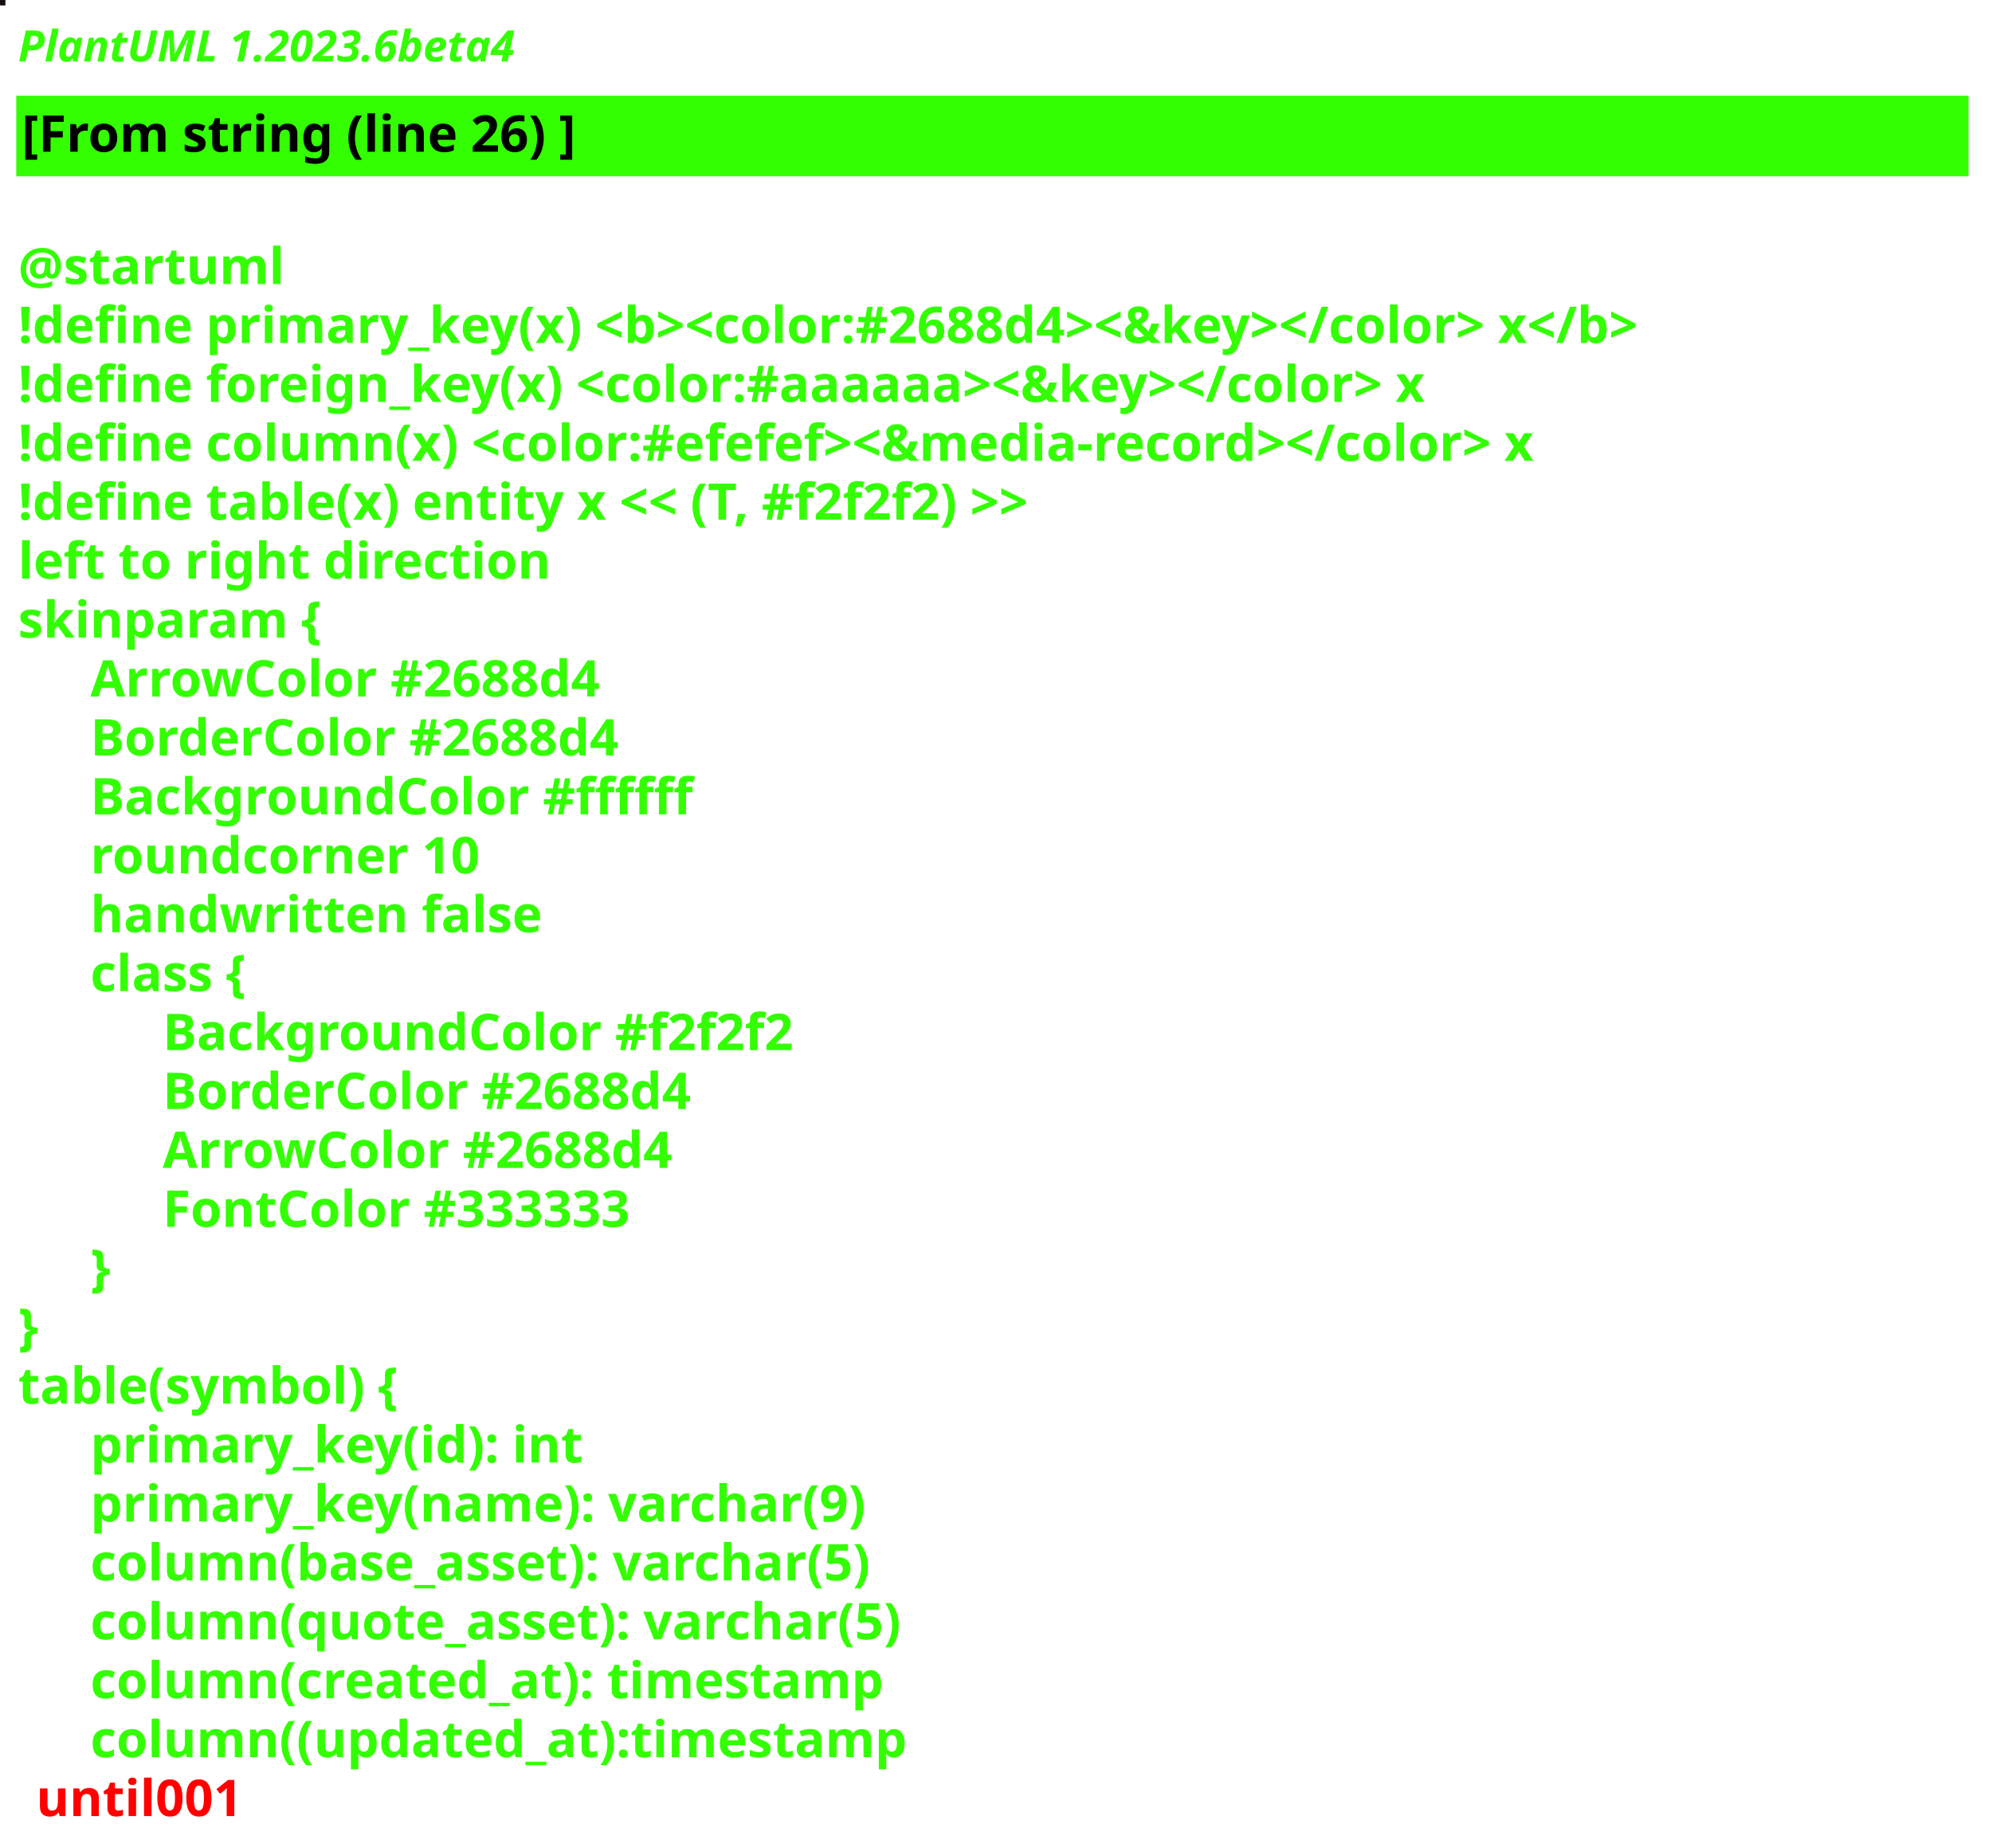
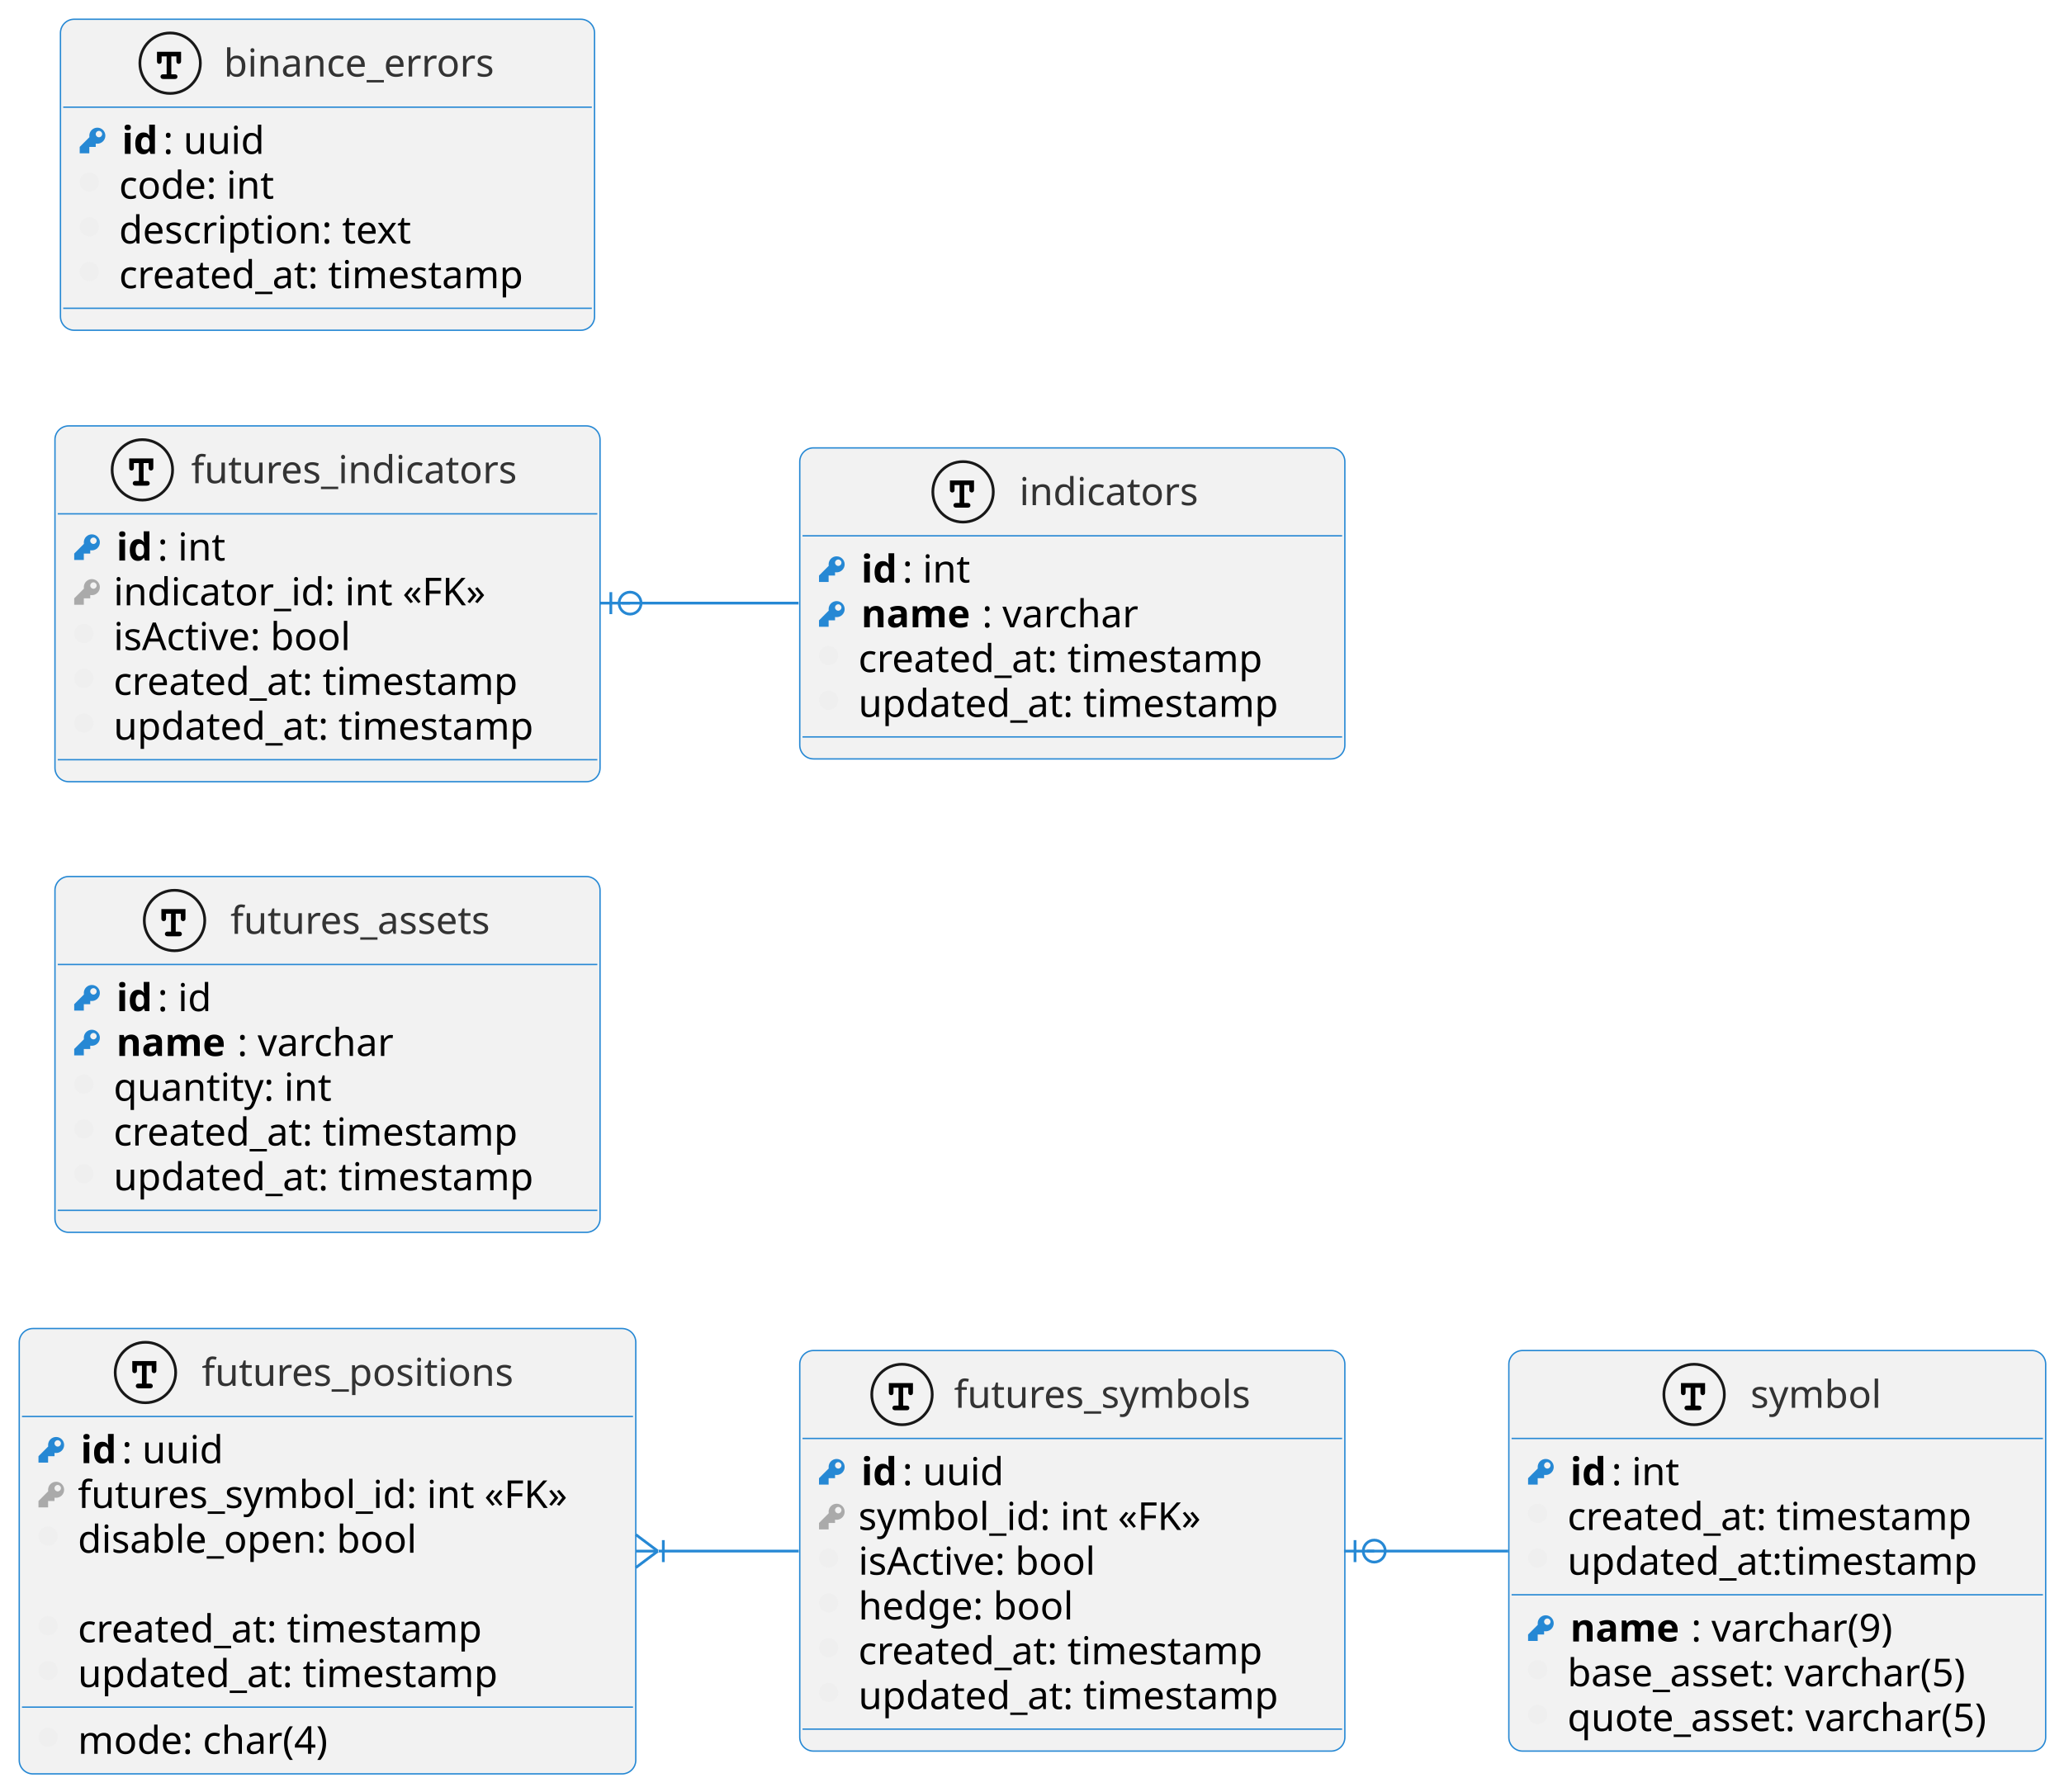
- <svg xmlns="http://www.w3.org/2000/svg" contentStyleType="text/css" height="511px" preserveAspectRatio="none" style="width:551px;height:511px;background:#000000;" version="1.1" viewBox="0 0 551 511" width="551px" zoomAndPan="magnify">
+ <svg xmlns="http://www.w3.org/2000/svg" contentStyleType="text/css" height="652px" preserveAspectRatio="none" style="width:751px;height:652px;background:#FFFFFF;" version="1.1" viewBox="0 0 751 652" width="751px" zoomAndPan="magnify">
  <defs />
  <g>
-     <rect fill="#150F10" height="1" style="stroke:#150F10;stroke-width:1.0;" width="1" x="0" y="0" />
-     <text fill="#33FF02" font-family="sans-serif" font-size="12" font-style="italic" font-weight="bold" lengthAdjust="spacing" textLength="167" x="5" y="17">PlantUML 1.2023.6beta4
-         </text>
-     <rect fill="#33FF02" height="21.297" style="stroke:#33FF02;stroke-width:1.0;" width="539" x="5" y="26.969" />
-     <text fill="#000000" font-family="sans-serif" font-size="14" font-weight="bold" lengthAdjust="spacing" textLength="185" x="6" y="41.969">[From string (line 26) ]
-         </text>
-     <text fill="#33FF02" font-family="sans-serif" font-size="14" font-weight="bold" lengthAdjust="spacing" textLength="5" x="5" y="62.266"> 
-         </text>
-     <text fill="#33FF02" font-family="sans-serif" font-size="14" font-weight="bold" lengthAdjust="spacing" textLength="86" x="5" y="78.562">@startuml
-         </text>
-     <text fill="#33FF02" font-family="sans-serif" font-size="14" font-weight="bold" lengthAdjust="spacing" textLength="539" x="5" y="94.859">!define primary_key(x) &lt;b&gt;&lt;color:#2688d4&gt;&lt;&amp;key&gt;&lt;/color&gt;
-             x&lt;/b&gt;
-         </text>
-     <text fill="#33FF02" font-family="sans-serif" font-size="14" font-weight="bold" lengthAdjust="spacing" textLength="465" x="5" y="111.156">!define foreign_key(x) &lt;color:#aaaaaa&gt;&lt;&amp;key&gt;&lt;/color&gt;
-             x
-         </text>
-     <text fill="#33FF02" font-family="sans-serif" font-size="14" font-weight="bold" lengthAdjust="spacing" textLength="500" x="5" y="127.453">!define column(x) &lt;color:#efefef&gt;&lt;&amp;media-record&gt;&lt;/color&gt;
-             x
-         </text>
-     <text fill="#33FF02" font-family="sans-serif" font-size="14" font-weight="bold" lengthAdjust="spacing" textLength="350" x="5" y="143.75">!define table(x) entity x &lt;&lt; (T, #f2f2f2) &gt;&gt;
-         </text>
-     <text fill="#33FF02" font-family="sans-serif" font-size="14" font-weight="bold" lengthAdjust="spacing" textLength="175" x="5" y="160.047">left to right direction
-         </text>
-     <text fill="#33FF02" font-family="sans-serif" font-size="14" font-weight="bold" lengthAdjust="spacing" textLength="100" x="5" y="176.344">skinparam {
-         </text>
-     <text fill="#33FF02" font-family="sans-serif" font-size="14" font-weight="bold" lengthAdjust="spacing" textLength="167" x="25" y="192.641">ArrowColor #2688d4
-         </text>
-     <text fill="#33FF02" font-family="sans-serif" font-size="14" font-weight="bold" lengthAdjust="spacing" textLength="173" x="25" y="208.938">BorderColor #2688d4
-         </text>
-     <text fill="#33FF02" font-family="sans-serif" font-size="14" font-weight="bold" lengthAdjust="spacing" textLength="197" x="25" y="225.234">BackgroundColor #ffffff
-         </text>
-     <text fill="#33FF02" font-family="sans-serif" font-size="14" font-weight="bold" lengthAdjust="spacing" textLength="124" x="25" y="241.531">roundcorner 10
-         </text>
-     <text fill="#33FF02" font-family="sans-serif" font-size="14" font-weight="bold" lengthAdjust="spacing" textLength="145" x="25" y="257.828">handwritten false
-         </text>
-     <text fill="#33FF02" font-family="sans-serif" font-size="14" font-weight="bold" lengthAdjust="spacing" textLength="57" x="25" y="274.125">class {
-         </text>
-     <text fill="#33FF02" font-family="sans-serif" font-size="14" font-weight="bold" lengthAdjust="spacing" textLength="206" x="45" y="290.422">BackgroundColor #f2f2f2
-         </text>
-     <text fill="#33FF02" font-family="sans-serif" font-size="14" font-weight="bold" lengthAdjust="spacing" textLength="173" x="45" y="306.719">BorderColor #2688d4
-         </text>
-     <text fill="#33FF02" font-family="sans-serif" font-size="14" font-weight="bold" lengthAdjust="spacing" textLength="167" x="45" y="323.016">ArrowColor #2688d4
-         </text>
-     <text fill="#33FF02" font-family="sans-serif" font-size="14" font-weight="bold" lengthAdjust="spacing" textLength="156" x="45" y="339.312">FontColor #333333
-         </text>
-     <text fill="#33FF02" font-family="sans-serif" font-size="14" font-weight="bold" lengthAdjust="spacing" textLength="10" x="25" y="355.609">}
-         </text>
-     <text fill="#33FF02" font-family="sans-serif" font-size="14" font-weight="bold" lengthAdjust="spacing" textLength="10" x="5" y="371.906">}
-         </text>
-     <text fill="#33FF02" font-family="sans-serif" font-size="14" font-weight="bold" lengthAdjust="spacing" textLength="128" x="5" y="388.203">table(symbol) {
-         </text>
-     <text fill="#33FF02" font-family="sans-serif" font-size="14" font-weight="bold" lengthAdjust="spacing" textLength="159" x="25" y="404.5">primary_key(id): int
-         </text>
-     <text fill="#33FF02" font-family="sans-serif" font-size="14" font-weight="bold" lengthAdjust="spacing" textLength="250" x="25" y="420.797">primary_key(name): varchar(9)
-         </text>
-     <text fill="#33FF02" font-family="sans-serif" font-size="14" font-weight="bold" lengthAdjust="spacing" textLength="258" x="25" y="437.094">column(base_asset): varchar(5)
-         </text>
-     <text fill="#33FF02" font-family="sans-serif" font-size="14" font-weight="bold" lengthAdjust="spacing" textLength="267" x="25" y="453.391">column(quote_asset): varchar(5)
-         </text>
-     <text fill="#33FF02" font-family="sans-serif" font-size="14" font-weight="bold" lengthAdjust="spacing" textLength="259" x="25" y="469.688">column(created_at): timestamp
-         </text>
-     <text fill="#33FF02" font-family="sans-serif" font-size="14" font-weight="bold" lengthAdjust="spacing" text-decoration="wavy underline" textLength="265" x="25" y="485.984">column((updated_at):timestamp
-         </text>
-     <text fill="#FF0000" font-family="sans-serif" font-size="14" font-weight="bold" lengthAdjust="spacing" textLength="68" x="10" y="502.281">until001
-         </text>
+     <g id="elem_symbol">
+       <rect codeLine="19" fill="#F2F2F2" height="145.781" id="symbol" rx="5" ry="5" style="stroke:#2688D4;stroke-width:0.5;" width="195.333" x="549" y="491.5" />
+       <ellipse cx="616.417" cy="507.5" fill="#F2F2F2" rx="11" ry="11" style="stroke:#181818;stroke-width:1.0;" />
+       <path d="M616.854,505.031 L618.698,505.031 L618.698,506.625 C618.698,507.016 618.729,507.188 618.823,507.328 C618.979,507.578 619.26,507.734 619.557,507.734 C619.823,507.734 620.073,507.609 620.245,507.391 C620.385,507.219 620.401,507.094 620.401,506.625 L620.401,503.344 L611.635,503.344 L611.635,506.625 C611.635,507.016 611.667,507.188 611.745,507.328 C611.901,507.594 612.198,507.734 612.479,507.734 C612.76,507.734 613.01,507.609 613.182,507.391 C613.292,507.219 613.323,507.078 613.323,506.625 L613.323,505.031 L615.151,505.031 L615.151,511.547 L614.042,511.547 C613.604,511.547 613.479,511.562 613.323,511.672 C613.073,511.828 612.917,512.109 612.917,512.406 C612.917,512.656 613.057,512.922 613.276,513.078 C613.432,513.203 613.651,513.25 614.042,513.25 L617.979,513.25 C618.307,513.25 618.573,513.203 618.682,513.125 C618.948,512.984 619.088,512.688 619.088,512.406 C619.088,512.125 618.963,511.875 618.729,511.703 C618.573,511.578 618.432,511.547 617.979,511.547 L616.854,511.547 L616.854,505.031 Z " fill="#000000" />
+       <text fill="#333333" font-family="sans-serif" font-size="14" lengthAdjust="spacing" textLength="52" x="636.917" y="512.347">symbol
+             </text>
+       <line style="stroke:#2688D4;stroke-width:0.5;" x1="550" x2="743.333" y1="523.5" y2="523.5" />
+       <path d="M562.417,530.963 C560.807,530.963 559.5,532.27 559.5,533.88 C559.5,534.067 559.5,534.254 559.535,534.428 L556,537.963 L556,540.297 L559.5,540.297 L559.5,537.963 L561.833,537.963 L561.833,536.797 L561.868,536.762 C562.043,536.797 562.23,536.797 562.417,536.797 C564.027,536.797 565.333,535.49 565.333,533.88 C565.333,532.27 564.027,530.963 562.417,530.963 M563,532.13 C563.642,532.13 564.167,532.655 564.167,533.297 C564.167,533.938 563.642,534.463 563,534.463 C562.358,534.463 561.833,533.938 561.833,533.297 C561.833,532.655 562.358,532.13 563,532.13 " fill="#2688D4" style="stroke:;stroke-width:0.0;stroke-dasharray:;" />
+       <text fill="#000000" font-family="sans-serif" font-size="14" font-weight="bold" lengthAdjust="spacing" textLength="15" x="571.333" y="540.495">id
+             </text>
+       <text fill="#000000" font-family="sans-serif" font-size="14" lengthAdjust="spacing" textLength="29" x="586.333" y="540.495">: int
+             </text>
+       <path d="M559.5,547.26 C557.563,547.26 556,548.824 556,550.76 C556,552.697 557.563,554.26 559.5,554.26 C561.437,554.26 563,552.697 563,550.76 C563,548.824 561.437,547.26 559.5,547.26 " fill="#EFEFEF" style="stroke:;stroke-width:0.0;stroke-dasharray:;" />
+       <text fill="#000000" font-family="sans-serif" font-size="14" lengthAdjust="spacing" textLength="167" x="570.333" y="556.792">created_at: timestamp
+             </text>
+       <path d="M559.5,563.557 C557.563,563.557 556,565.121 556,567.057 C556,568.994 557.563,570.557 559.5,570.557 C561.437,570.557 563,568.994 563,567.057 C563,565.121 561.437,563.557 559.5,563.557 " fill="#EFEFEF" style="stroke:;stroke-width:0.0;stroke-dasharray:;" />
+       <text fill="#000000" font-family="sans-serif" font-size="14" lengthAdjust="spacing" textLength="167" x="570.333" y="573.089">updated_at:timestamp
+             </text>
+       <line style="stroke:#2688D4;stroke-width:0.5;" x1="550" x2="743.333" y1="580.391" y2="580.391" />
+       <path d="M562.417,587.854 C560.807,587.854 559.5,589.161 559.5,590.771 C559.5,590.957 559.5,591.144 559.535,591.319 L556,594.854 L556,597.188 L559.5,597.188 L559.5,594.854 L561.833,594.854 L561.833,593.688 L561.868,593.653 C562.043,593.688 562.23,593.688 562.417,593.688 C564.027,593.688 565.333,592.381 565.333,590.771 C565.333,589.161 564.027,587.854 562.417,587.854 M563,589.021 C563.642,589.021 564.167,589.546 564.167,590.188 C564.167,590.829 563.642,591.354 563,591.354 C562.358,591.354 561.833,590.829 561.833,590.188 C561.833,589.546 562.358,589.021 563,589.021 " fill="#2688D4" style="stroke:;stroke-width:0.0;stroke-dasharray:;" />
+       <text fill="#000000" font-family="sans-serif" font-size="14" font-weight="bold" lengthAdjust="spacing" textLength="44" x="571.333" y="597.386">name
+             </text>
+       <text fill="#000000" font-family="sans-serif" font-size="14" lengthAdjust="spacing" textLength="81" x="615.333" y="597.386">: varchar(9)
+             </text>
+       <path d="M559.5,604.151 C557.563,604.151 556,605.714 556,607.651 C556,609.588 557.563,611.151 559.5,611.151 C561.437,611.151 563,609.588 563,607.651 C563,605.714 561.437,604.151 559.5,604.151 " fill="#EFEFEF" style="stroke:;stroke-width:0.0;stroke-dasharray:;" />
+       <text fill="#000000" font-family="sans-serif" font-size="14" lengthAdjust="spacing" textLength="160" x="570.333" y="613.683">base_asset: varchar(5)
+             </text>
+       <path d="M559.5,620.448 C557.563,620.448 556,622.011 556,623.948 C556,625.885 557.563,627.448 559.5,627.448 C561.437,627.448 563,625.885 563,623.948 C563,622.011 561.437,620.448 559.5,620.448 " fill="#EFEFEF" style="stroke:;stroke-width:0.0;stroke-dasharray:;" />
+       <text fill="#000000" font-family="sans-serif" font-size="14" lengthAdjust="spacing" textLength="168" x="570.333" y="629.98">quote_asset: varchar(5)
+             </text>
+     </g>
+     <g id="elem_futures_symbols">
+       <rect codeLine="28" fill="#F2F2F2" height="145.781" id="futures_symbols" rx="5" ry="5" style="stroke:#2688D4;stroke-width:0.5;" width="198.333" x="291" y="491.5" />
+       <ellipse cx="328.2" cy="507.5" fill="#F2F2F2" rx="11" ry="11" style="stroke:#181818;stroke-width:1.0;" />
+       <path d="M328.637,505.031 L330.481,505.031 L330.481,506.625 C330.481,507.016 330.512,507.188 330.606,507.328 C330.762,507.578 331.044,507.734 331.341,507.734 C331.606,507.734 331.856,507.609 332.028,507.391 C332.169,507.219 332.184,507.094 332.184,506.625 L332.184,503.344 L323.419,503.344 L323.419,506.625 C323.419,507.016 323.45,507.188 323.528,507.328 C323.684,507.594 323.981,507.734 324.262,507.734 C324.544,507.734 324.794,507.609 324.966,507.391 C325.075,507.219 325.106,507.078 325.106,506.625 L325.106,505.031 L326.934,505.031 L326.934,511.547 L325.825,511.547 C325.387,511.547 325.262,511.562 325.106,511.672 C324.856,511.828 324.7,512.109 324.7,512.406 C324.7,512.656 324.841,512.922 325.059,513.078 C325.216,513.203 325.434,513.25 325.825,513.25 L329.762,513.25 C330.091,513.25 330.356,513.203 330.466,513.125 C330.731,512.984 330.872,512.688 330.872,512.406 C330.872,512.125 330.747,511.875 330.512,511.703 C330.356,511.578 330.216,511.547 329.762,511.547 L328.637,511.547 L328.637,505.031 Z " fill="#000000" />
+       <text fill="#333333" font-family="sans-serif" font-size="14" lengthAdjust="spacing" textLength="117" x="347.133" y="512.347">futures_symbols
+             </text>
+       <line style="stroke:#2688D4;stroke-width:0.5;" x1="292" x2="488.333" y1="523.5" y2="523.5" />
+       <path d="M304.417,530.963 C302.807,530.963 301.5,532.27 301.5,533.88 C301.5,534.067 301.5,534.254 301.535,534.428 L298,537.963 L298,540.297 L301.5,540.297 L301.5,537.963 L303.833,537.963 L303.833,536.797 L303.868,536.762 C304.043,536.797 304.23,536.797 304.417,536.797 C306.027,536.797 307.333,535.49 307.333,533.88 C307.333,532.27 306.027,530.963 304.417,530.963 M305,532.13 C305.642,532.13 306.167,532.655 306.167,533.297 C306.167,533.938 305.642,534.463 305,534.463 C304.358,534.463 303.833,533.938 303.833,533.297 C303.833,532.655 304.358,532.13 305,532.13 " fill="#2688D4" style="stroke:;stroke-width:0.0;stroke-dasharray:;" />
+       <text fill="#000000" font-family="sans-serif" font-size="14" font-weight="bold" lengthAdjust="spacing" textLength="15" x="313.333" y="540.495">id
+             </text>
+       <text fill="#000000" font-family="sans-serif" font-size="14" lengthAdjust="spacing" textLength="38" x="328.333" y="540.495">: uuid
+             </text>
+       <path d="M304.417,547.26 C302.807,547.26 301.5,548.567 301.5,550.177 C301.5,550.364 301.5,550.55 301.535,550.725 L298,554.26 L298,556.594 L301.5,556.594 L301.5,554.26 L303.833,554.26 L303.833,553.094 L303.868,553.059 C304.043,553.094 304.23,553.094 304.417,553.094 C306.027,553.094 307.333,551.787 307.333,550.177 C307.333,548.567 306.027,547.26 304.417,547.26 M305,548.427 C305.642,548.427 306.167,548.952 306.167,549.594 C306.167,550.235 305.642,550.76 305,550.76 C304.358,550.76 303.833,550.235 303.833,549.594 C303.833,548.952 304.358,548.427 305,548.427 " fill="#AAAAAA" style="stroke:;stroke-width:0.0;stroke-dasharray:;" />
+       <text fill="#000000" font-family="sans-serif" font-size="14" lengthAdjust="spacing" textLength="139" x="312.333" y="556.792">symbol_id: int «FK»
+             </text>
+       <path d="M301.5,563.557 C299.563,563.557 298,565.121 298,567.057 C298,568.994 299.563,570.557 301.5,570.557 C303.437,570.557 305,568.994 305,567.057 C305,565.121 303.437,563.557 301.5,563.557 " fill="#EFEFEF" style="stroke:;stroke-width:0.0;stroke-dasharray:;" />
+       <text fill="#000000" font-family="sans-serif" font-size="14" lengthAdjust="spacing" textLength="98" x="312.333" y="573.089">isActive: bool
+             </text>
+       <path d="M301.5,579.854 C299.563,579.854 298,581.418 298,583.354 C298,585.291 299.563,586.854 301.5,586.854 C303.437,586.854 305,585.291 305,583.354 C305,581.418 303.437,579.854 301.5,579.854 " fill="#EFEFEF" style="stroke:;stroke-width:0.0;stroke-dasharray:;" />
+       <text fill="#000000" font-family="sans-serif" font-size="14" lengthAdjust="spacing" textLength="86" x="312.333" y="589.386">hedge: bool
+             </text>
+       <path d="M301.5,596.151 C299.563,596.151 298,597.714 298,599.651 C298,601.588 299.563,603.151 301.5,603.151 C303.437,603.151 305,601.588 305,599.651 C305,597.714 303.437,596.151 301.5,596.151 " fill="#EFEFEF" style="stroke:;stroke-width:0.0;stroke-dasharray:;" />
+       <text fill="#000000" font-family="sans-serif" font-size="14" lengthAdjust="spacing" textLength="167" x="312.333" y="605.683">created_at: timestamp
+             </text>
+       <path d="M301.5,612.448 C299.563,612.448 298,614.011 298,615.948 C298,617.885 299.563,619.448 301.5,619.448 C303.437,619.448 305,617.885 305,615.948 C305,614.011 303.437,612.448 301.5,612.448 " fill="#EFEFEF" style="stroke:;stroke-width:0.0;stroke-dasharray:;" />
+       <text fill="#000000" font-family="sans-serif" font-size="14" lengthAdjust="spacing" textLength="171" x="312.333" y="621.98">updated_at: timestamp
+             </text>
+       <line style="stroke:#2688D4;stroke-width:0.5;" x1="292" x2="488.333" y1="629.281" y2="629.281" />
+     </g>
+     <g id="elem_futures_positions">
+       <rect codeLine="38" fill="#F2F2F2" height="162.078" id="futures_positions" rx="5" ry="5" style="stroke:#2688D4;stroke-width:0.5;" width="224.333" x="7" y="483.5" />
+       <ellipse cx="52.917" cy="499.5" fill="#F2F2F2" rx="11" ry="11" style="stroke:#181818;stroke-width:1.0;" />
+       <path d="M53.354,497.031 L55.198,497.031 L55.198,498.625 C55.198,499.016 55.229,499.188 55.323,499.328 C55.479,499.578 55.76,499.734 56.057,499.734 C56.323,499.734 56.573,499.609 56.745,499.391 C56.885,499.219 56.901,499.094 56.901,498.625 L56.901,495.344 L48.135,495.344 L48.135,498.625 C48.135,499.016 48.167,499.188 48.245,499.328 C48.401,499.594 48.698,499.734 48.979,499.734 C49.26,499.734 49.51,499.609 49.682,499.391 C49.792,499.219 49.823,499.078 49.823,498.625 L49.823,497.031 L51.651,497.031 L51.651,503.547 L50.542,503.547 C50.104,503.547 49.979,503.562 49.823,503.672 C49.573,503.828 49.417,504.109 49.417,504.406 C49.417,504.656 49.557,504.922 49.776,505.078 C49.932,505.203 50.151,505.25 50.542,505.25 L54.479,505.25 C54.807,505.25 55.073,505.203 55.182,505.125 C55.448,504.984 55.589,504.688 55.589,504.406 C55.589,504.125 55.464,503.875 55.229,503.703 C55.073,503.578 54.932,503.547 54.479,503.547 L53.354,503.547 L53.354,497.031 Z " fill="#000000" />
+       <text fill="#333333" font-family="sans-serif" font-size="14" lengthAdjust="spacing" textLength="124" x="73.417" y="504.347">futures_positions
+             </text>
+       <line style="stroke:#2688D4;stroke-width:0.5;" x1="8" x2="230.333" y1="515.5" y2="515.5" />
+       <path d="M20.417,522.963 C18.807,522.963 17.5,524.27 17.5,525.88 C17.5,526.067 17.5,526.254 17.535,526.428 L14,529.963 L14,532.297 L17.5,532.297 L17.5,529.963 L19.833,529.963 L19.833,528.797 L19.868,528.762 C20.043,528.797 20.23,528.797 20.417,528.797 C22.027,528.797 23.333,527.49 23.333,525.88 C23.333,524.27 22.027,522.963 20.417,522.963 M21,524.13 C21.642,524.13 22.167,524.655 22.167,525.297 C22.167,525.938 21.642,526.463 21,526.463 C20.358,526.463 19.833,525.938 19.833,525.297 C19.833,524.655 20.358,524.13 21,524.13 " fill="#2688D4" style="stroke:;stroke-width:0.0;stroke-dasharray:;" />
+       <text fill="#000000" font-family="sans-serif" font-size="14" font-weight="bold" lengthAdjust="spacing" textLength="15" x="29.333" y="532.495">id
+             </text>
+       <text fill="#000000" font-family="sans-serif" font-size="14" lengthAdjust="spacing" textLength="38" x="44.333" y="532.495">: uuid
+             </text>
+       <path d="M20.417,539.26 C18.807,539.26 17.5,540.567 17.5,542.177 C17.5,542.364 17.5,542.55 17.535,542.725 L14,546.26 L14,548.594 L17.5,548.594 L17.5,546.26 L19.833,546.26 L19.833,545.094 L19.868,545.059 C20.043,545.094 20.23,545.094 20.417,545.094 C22.027,545.094 23.333,543.787 23.333,542.177 C23.333,540.567 22.027,539.26 20.417,539.26 M21,540.427 C21.642,540.427 22.167,540.952 22.167,541.594 C22.167,542.235 21.642,542.76 21,542.76 C20.358,542.76 19.833,542.235 19.833,541.594 C19.833,540.952 20.358,540.427 21,540.427 " fill="#AAAAAA" style="stroke:;stroke-width:0.0;stroke-dasharray:;" />
+       <text fill="#000000" font-family="sans-serif" font-size="14" lengthAdjust="spacing" textLength="197" x="28.333" y="548.792">futures_symbol_id: int «FK»
+             </text>
+       <path d="M17.5,555.557 C15.563,555.557 14,557.121 14,559.057 C14,560.994 15.563,562.557 17.5,562.557 C19.437,562.557 21,560.994 21,559.057 C21,557.121 19.437,555.557 17.5,555.557 " fill="#EFEFEF" style="stroke:;stroke-width:0.0;stroke-dasharray:;" />
+       <text fill="#000000" font-family="sans-serif" font-size="14" lengthAdjust="spacing" textLength="136" x="28.333" y="565.089">disable_open: bool
+             </text>
+       <text fill="#000000" font-family="sans-serif" font-size="14" lengthAdjust="spacing" textLength="4" x="13" y="581.386"> 
+             </text>
+       <path d="M17.5,588.151 C15.563,588.151 14,589.714 14,591.651 C14,593.588 15.563,595.151 17.5,595.151 C19.437,595.151 21,593.588 21,591.651 C21,589.714 19.437,588.151 17.5,588.151 " fill="#EFEFEF" style="stroke:;stroke-width:0.0;stroke-dasharray:;" />
+       <text fill="#000000" font-family="sans-serif" font-size="14" lengthAdjust="spacing" textLength="167" x="28.333" y="597.683">created_at: timestamp
+             </text>
+       <path d="M17.5,604.448 C15.563,604.448 14,606.011 14,607.948 C14,609.885 15.563,611.448 17.5,611.448 C19.437,611.448 21,609.885 21,607.948 C21,606.011 19.437,604.448 17.5,604.448 " fill="#EFEFEF" style="stroke:;stroke-width:0.0;stroke-dasharray:;" />
+       <text fill="#000000" font-family="sans-serif" font-size="14" lengthAdjust="spacing" textLength="171" x="28.333" y="613.98">updated_at: timestamp
+             </text>
+       <line style="stroke:#2688D4;stroke-width:0.5;" x1="8" x2="230.333" y1="621.281" y2="621.281" />
+       <path d="M17.5,628.745 C15.563,628.745 14,630.308 14,632.245 C14,634.182 15.563,635.745 17.5,635.745 C19.437,635.745 21,634.182 21,632.245 C21,630.308 19.437,628.745 17.5,628.745 " fill="#EFEFEF" style="stroke:;stroke-width:0.0;stroke-dasharray:;" />
+       <text fill="#000000" font-family="sans-serif" font-size="14" lengthAdjust="spacing" textLength="99" x="28.333" y="638.276">mode: char(4)
+             </text>
+     </g>
+     <g id="elem_futures_assets">
+       <rect codeLine="48" fill="#F2F2F2" height="129.484" id="futures_assets" rx="5" ry="5" style="stroke:#2688D4;stroke-width:0.5;" width="198.333" x="20" y="319" />
+       <ellipse cx="63.5" cy="335" fill="#F2F2F2" rx="11" ry="11" style="stroke:#181818;stroke-width:1.0;" />
+       <path d="M63.938,332.531 L65.781,332.531 L65.781,334.125 C65.781,334.516 65.812,334.688 65.906,334.828 C66.062,335.078 66.344,335.234 66.641,335.234 C66.906,335.234 67.156,335.109 67.328,334.891 C67.469,334.719 67.484,334.594 67.484,334.125 L67.484,330.844 L58.719,330.844 L58.719,334.125 C58.719,334.516 58.75,334.688 58.828,334.828 C58.984,335.094 59.281,335.234 59.562,335.234 C59.844,335.234 60.094,335.109 60.266,334.891 C60.375,334.719 60.406,334.578 60.406,334.125 L60.406,332.531 L62.234,332.531 L62.234,339.047 L61.125,339.047 C60.688,339.047 60.562,339.062 60.406,339.172 C60.156,339.328 60,339.609 60,339.906 C60,340.156 60.141,340.422 60.359,340.578 C60.516,340.703 60.734,340.75 61.125,340.75 L65.062,340.75 C65.391,340.75 65.656,340.703 65.766,340.625 C66.031,340.484 66.172,340.188 66.172,339.906 C66.172,339.625 66.047,339.375 65.812,339.203 C65.656,339.078 65.516,339.047 65.062,339.047 L63.938,339.047 L63.938,332.531 Z " fill="#000000" />
+       <text fill="#333333" font-family="sans-serif" font-size="14" lengthAdjust="spacing" textLength="103" x="83.833" y="339.847">futures_assets
+             </text>
+       <line style="stroke:#2688D4;stroke-width:0.5;" x1="21" x2="217.333" y1="351" y2="351" />
+       <path d="M33.417,358.464 C31.807,358.464 30.5,359.77 30.5,361.38 C30.5,361.567 30.5,361.753 30.535,361.928 L27,365.464 L27,367.797 L30.5,367.797 L30.5,365.464 L32.833,365.464 L32.833,364.297 L32.868,364.262 C33.043,364.297 33.23,364.297 33.417,364.297 C35.027,364.297 36.333,362.99 36.333,361.38 C36.333,359.77 35.027,358.464 33.417,358.464 M34,359.63 C34.642,359.63 35.167,360.155 35.167,360.797 C35.167,361.438 34.642,361.964 34,361.964 C33.358,361.964 32.833,361.438 32.833,360.797 C32.833,360.155 33.358,359.63 34,359.63 " fill="#2688D4" style="stroke:;stroke-width:0.0;stroke-dasharray:;" />
+       <text fill="#000000" font-family="sans-serif" font-size="14" font-weight="bold" lengthAdjust="spacing" textLength="15" x="42.333" y="367.995">id
+             </text>
+       <text fill="#000000" font-family="sans-serif" font-size="14" lengthAdjust="spacing" textLength="22" x="57.333" y="367.995">: id
+             </text>
+       <path d="M33.417,374.76 C31.807,374.76 30.5,376.067 30.5,377.677 C30.5,377.864 30.5,378.05 30.535,378.225 L27,381.76 L27,384.094 L30.5,384.094 L30.5,381.76 L32.833,381.76 L32.833,380.594 L32.868,380.559 C33.043,380.594 33.23,380.594 33.417,380.594 C35.027,380.594 36.333,379.287 36.333,377.677 C36.333,376.067 35.027,374.76 33.417,374.76 M34,375.927 C34.642,375.927 35.167,376.452 35.167,377.094 C35.167,377.735 34.642,378.26 34,378.26 C33.358,378.26 32.833,377.735 32.833,377.094 C32.833,376.452 33.358,375.927 34,375.927 " fill="#2688D4" style="stroke:;stroke-width:0.0;stroke-dasharray:;" />
+       <text fill="#000000" font-family="sans-serif" font-size="14" font-weight="bold" lengthAdjust="spacing" textLength="44" x="42.333" y="384.292">name
+             </text>
+       <text fill="#000000" font-family="sans-serif" font-size="14" lengthAdjust="spacing" textLength="62" x="86.333" y="384.292">: varchar
+             </text>
+       <path d="M30.5,391.057 C28.563,391.057 27,392.621 27,394.557 C27,396.494 28.563,398.057 30.5,398.057 C32.437,398.057 34,396.494 34,394.557 C34,392.621 32.437,391.057 30.5,391.057 " fill="#EFEFEF" style="stroke:;stroke-width:0.0;stroke-dasharray:;" />
+       <text fill="#000000" font-family="sans-serif" font-size="14" lengthAdjust="spacing" textLength="89" x="41.333" y="400.589">quantity: int
+             </text>
+       <path d="M30.5,407.354 C28.563,407.354 27,408.918 27,410.854 C27,412.791 28.563,414.354 30.5,414.354 C32.437,414.354 34,412.791 34,410.854 C34,408.918 32.437,407.354 30.5,407.354 " fill="#EFEFEF" style="stroke:;stroke-width:0.0;stroke-dasharray:;" />
+       <text fill="#000000" font-family="sans-serif" font-size="14" lengthAdjust="spacing" textLength="167" x="41.333" y="416.886">created_at: timestamp
+             </text>
+       <path d="M30.5,423.651 C28.563,423.651 27,425.214 27,427.151 C27,429.088 28.563,430.651 30.5,430.651 C32.437,430.651 34,429.088 34,427.151 C34,425.214 32.437,423.651 30.5,423.651 " fill="#EFEFEF" style="stroke:;stroke-width:0.0;stroke-dasharray:;" />
+       <text fill="#000000" font-family="sans-serif" font-size="14" lengthAdjust="spacing" textLength="171" x="41.333" y="433.183">updated_at: timestamp
+             </text>
+       <line style="stroke:#2688D4;stroke-width:0.5;" x1="21" x2="217.333" y1="440.484" y2="440.484" />
+     </g>
+     <g id="elem_indicators">
+       <rect codeLine="56" fill="#F2F2F2" height="113.188" id="indicators" rx="5" ry="5" style="stroke:#2688D4;stroke-width:0.5;" width="198.333" x="291" y="163" />
+       <ellipse cx="350.417" cy="179" fill="#F2F2F2" rx="11" ry="11" style="stroke:#181818;stroke-width:1.0;" />
+       <path d="M350.854,176.531 L352.698,176.531 L352.698,178.125 C352.698,178.516 352.729,178.688 352.823,178.828 C352.979,179.078 353.26,179.234 353.557,179.234 C353.823,179.234 354.073,179.109 354.245,178.891 C354.385,178.719 354.401,178.594 354.401,178.125 L354.401,174.844 L345.635,174.844 L345.635,178.125 C345.635,178.516 345.667,178.688 345.745,178.828 C345.901,179.094 346.198,179.234 346.479,179.234 C346.76,179.234 347.01,179.109 347.182,178.891 C347.292,178.719 347.323,178.578 347.323,178.125 L347.323,176.531 L349.151,176.531 L349.151,183.047 L348.042,183.047 C347.604,183.047 347.479,183.062 347.323,183.172 C347.073,183.328 346.917,183.609 346.917,183.906 C346.917,184.156 347.057,184.422 347.276,184.578 C347.432,184.703 347.651,184.75 348.042,184.75 L351.979,184.75 C352.307,184.75 352.573,184.703 352.682,184.625 C352.948,184.484 353.089,184.188 353.089,183.906 C353.089,183.625 352.964,183.375 352.729,183.203 C352.573,183.078 352.432,183.047 351.979,183.047 L350.854,183.047 L350.854,176.531 Z " fill="#000000" />
+       <text fill="#333333" font-family="sans-serif" font-size="14" lengthAdjust="spacing" textLength="71" x="370.917" y="183.847">indicators
+             </text>
+       <line style="stroke:#2688D4;stroke-width:0.5;" x1="292" x2="488.333" y1="195" y2="195" />
+       <path d="M304.417,202.464 C302.807,202.464 301.5,203.77 301.5,205.38 C301.5,205.567 301.5,205.754 301.535,205.929 L298,209.464 L298,211.797 L301.5,211.797 L301.5,209.464 L303.833,209.464 L303.833,208.297 L303.868,208.262 C304.043,208.297 304.23,208.297 304.417,208.297 C306.027,208.297 307.333,206.99 307.333,205.38 C307.333,203.77 306.027,202.464 304.417,202.464 M305,203.63 C305.642,203.63 306.167,204.155 306.167,204.797 C306.167,205.439 305.642,205.964 305,205.964 C304.358,205.964 303.833,205.439 303.833,204.797 C303.833,204.155 304.358,203.63 305,203.63 " fill="#2688D4" style="stroke:;stroke-width:0.0;stroke-dasharray:;" />
+       <text fill="#000000" font-family="sans-serif" font-size="14" font-weight="bold" lengthAdjust="spacing" textLength="15" x="313.333" y="211.995">id
+             </text>
+       <text fill="#000000" font-family="sans-serif" font-size="14" lengthAdjust="spacing" textLength="29" x="328.333" y="211.995">: int
+             </text>
+       <path d="M304.417,218.76 C302.807,218.76 301.5,220.067 301.5,221.677 C301.5,221.864 301.5,222.05 301.535,222.225 L298,225.76 L298,228.094 L301.5,228.094 L301.5,225.76 L303.833,225.76 L303.833,224.594 L303.868,224.559 C304.043,224.594 304.23,224.594 304.417,224.594 C306.027,224.594 307.333,223.287 307.333,221.677 C307.333,220.067 306.027,218.76 304.417,218.76 M305,219.927 C305.642,219.927 306.167,220.452 306.167,221.094 C306.167,221.735 305.642,222.26 305,222.26 C304.358,222.26 303.833,221.735 303.833,221.094 C303.833,220.452 304.358,219.927 305,219.927 " fill="#2688D4" style="stroke:;stroke-width:0.0;stroke-dasharray:;" />
+       <text fill="#000000" font-family="sans-serif" font-size="14" font-weight="bold" lengthAdjust="spacing" textLength="44" x="313.333" y="228.292">name
+             </text>
+       <text fill="#000000" font-family="sans-serif" font-size="14" lengthAdjust="spacing" textLength="62" x="357.333" y="228.292">: varchar
+             </text>
+       <path d="M301.5,235.057 C299.563,235.057 298,236.621 298,238.557 C298,240.494 299.563,242.057 301.5,242.057 C303.437,242.057 305,240.494 305,238.557 C305,236.621 303.437,235.057 301.5,235.057 " fill="#EFEFEF" style="stroke:;stroke-width:0.0;stroke-dasharray:;" />
+       <text fill="#000000" font-family="sans-serif" font-size="14" lengthAdjust="spacing" textLength="167" x="312.333" y="244.589">created_at: timestamp
+             </text>
+       <path d="M301.5,251.354 C299.563,251.354 298,252.917 298,254.854 C298,256.791 299.563,258.354 301.5,258.354 C303.437,258.354 305,256.791 305,254.854 C305,252.917 303.437,251.354 301.5,251.354 " fill="#EFEFEF" style="stroke:;stroke-width:0.0;stroke-dasharray:;" />
+       <text fill="#000000" font-family="sans-serif" font-size="14" lengthAdjust="spacing" textLength="171" x="312.333" y="260.886">updated_at: timestamp
+             </text>
+       <line style="stroke:#2688D4;stroke-width:0.5;" x1="292" x2="488.333" y1="268.188" y2="268.188" />
+     </g>
+     <g id="elem_futures_indicators">
+       <rect codeLine="63" fill="#F2F2F2" height="129.484" id="futures_indicators" rx="5" ry="5" style="stroke:#2688D4;stroke-width:0.5;" width="198.333" x="20" y="155" />
+       <ellipse cx="51.8" cy="171" fill="#F2F2F2" rx="11" ry="11" style="stroke:#181818;stroke-width:1.0;" />
+       <path d="M52.237,168.531 L54.081,168.531 L54.081,170.125 C54.081,170.516 54.112,170.688 54.206,170.828 C54.362,171.078 54.644,171.234 54.941,171.234 C55.206,171.234 55.456,171.109 55.628,170.891 C55.769,170.719 55.784,170.594 55.784,170.125 L55.784,166.844 L47.019,166.844 L47.019,170.125 C47.019,170.516 47.05,170.688 47.128,170.828 C47.284,171.094 47.581,171.234 47.862,171.234 C48.144,171.234 48.394,171.109 48.566,170.891 C48.675,170.719 48.706,170.578 48.706,170.125 L48.706,168.531 L50.534,168.531 L50.534,175.047 L49.425,175.047 C48.987,175.047 48.862,175.062 48.706,175.172 C48.456,175.328 48.3,175.609 48.3,175.906 C48.3,176.156 48.441,176.422 48.659,176.578 C48.816,176.703 49.034,176.75 49.425,176.75 L53.362,176.75 C53.691,176.75 53.956,176.703 54.066,176.625 C54.331,176.484 54.472,176.188 54.472,175.906 C54.472,175.625 54.347,175.375 54.112,175.203 C53.956,175.078 53.816,175.047 53.362,175.047 L52.237,175.047 L52.237,168.531 Z " fill="#000000" />
+       <text fill="#333333" font-family="sans-serif" font-size="14" lengthAdjust="spacing" textLength="129" x="69.533" y="175.847">futures_indicators
+             </text>
+       <line style="stroke:#2688D4;stroke-width:0.5;" x1="21" x2="217.333" y1="187" y2="187" />
+       <path d="M33.417,194.464 C31.807,194.464 30.5,195.77 30.5,197.38 C30.5,197.567 30.5,197.754 30.535,197.929 L27,201.464 L27,203.797 L30.5,203.797 L30.5,201.464 L32.833,201.464 L32.833,200.297 L32.868,200.262 C33.043,200.297 33.23,200.297 33.417,200.297 C35.027,200.297 36.333,198.99 36.333,197.38 C36.333,195.77 35.027,194.464 33.417,194.464 M34,195.63 C34.642,195.63 35.167,196.155 35.167,196.797 C35.167,197.439 34.642,197.964 34,197.964 C33.358,197.964 32.833,197.439 32.833,196.797 C32.833,196.155 33.358,195.63 34,195.63 " fill="#2688D4" style="stroke:;stroke-width:0.0;stroke-dasharray:;" />
+       <text fill="#000000" font-family="sans-serif" font-size="14" font-weight="bold" lengthAdjust="spacing" textLength="15" x="42.333" y="203.995">id
+             </text>
+       <text fill="#000000" font-family="sans-serif" font-size="14" lengthAdjust="spacing" textLength="29" x="57.333" y="203.995">: int
+             </text>
+       <path d="M33.417,210.76 C31.807,210.76 30.5,212.067 30.5,213.677 C30.5,213.864 30.5,214.05 30.535,214.225 L27,217.76 L27,220.094 L30.5,220.094 L30.5,217.76 L32.833,217.76 L32.833,216.594 L32.868,216.559 C33.043,216.594 33.23,216.594 33.417,216.594 C35.027,216.594 36.333,215.287 36.333,213.677 C36.333,212.067 35.027,210.76 33.417,210.76 M34,211.927 C34.642,211.927 35.167,212.452 35.167,213.094 C35.167,213.735 34.642,214.26 34,214.26 C33.358,214.26 32.833,213.735 32.833,213.094 C32.833,212.452 33.358,211.927 34,211.927 " fill="#AAAAAA" style="stroke:;stroke-width:0.0;stroke-dasharray:;" />
+       <text fill="#000000" font-family="sans-serif" font-size="14" lengthAdjust="spacing" textLength="151" x="41.333" y="220.292">indicator_id: int «FK»
+             </text>
+       <path d="M30.5,227.057 C28.563,227.057 27,228.621 27,230.557 C27,232.494 28.563,234.057 30.5,234.057 C32.437,234.057 34,232.494 34,230.557 C34,228.621 32.437,227.057 30.5,227.057 " fill="#EFEFEF" style="stroke:;stroke-width:0.0;stroke-dasharray:;" />
+       <text fill="#000000" font-family="sans-serif" font-size="14" lengthAdjust="spacing" textLength="98" x="41.333" y="236.589">isActive: bool
+             </text>
+       <path d="M30.5,243.354 C28.563,243.354 27,244.917 27,246.854 C27,248.791 28.563,250.354 30.5,250.354 C32.437,250.354 34,248.791 34,246.854 C34,244.917 32.437,243.354 30.5,243.354 " fill="#EFEFEF" style="stroke:;stroke-width:0.0;stroke-dasharray:;" />
+       <text fill="#000000" font-family="sans-serif" font-size="14" lengthAdjust="spacing" textLength="167" x="41.333" y="252.886">created_at: timestamp
+             </text>
+       <path d="M30.5,259.651 C28.563,259.651 27,261.214 27,263.151 C27,265.088 28.563,266.651 30.5,266.651 C32.437,266.651 34,265.088 34,263.151 C34,261.214 32.437,259.651 30.5,259.651 " fill="#EFEFEF" style="stroke:;stroke-width:0.0;stroke-dasharray:;" />
+       <text fill="#000000" font-family="sans-serif" font-size="14" lengthAdjust="spacing" textLength="171" x="41.333" y="269.183">updated_at: timestamp
+             </text>
+       <line style="stroke:#2688D4;stroke-width:0.5;" x1="21" x2="217.333" y1="276.484" y2="276.484" />
+     </g>
+     <g id="elem_binance_errors">
+       <rect codeLine="71" fill="#F2F2F2" height="113.188" id="binance_errors" rx="5" ry="5" style="stroke:#2688D4;stroke-width:0.5;" width="194.333" x="22" y="7" />
+       <ellipse cx="61.9" cy="23" fill="#F2F2F2" rx="11" ry="11" style="stroke:#181818;stroke-width:1.0;" />
+       <path d="M62.337,20.531 L64.181,20.531 L64.181,22.125 C64.181,22.516 64.213,22.688 64.306,22.828 C64.463,23.078 64.744,23.234 65.041,23.234 C65.306,23.234 65.556,23.109 65.728,22.891 C65.869,22.719 65.884,22.594 65.884,22.125 L65.884,18.844 L57.119,18.844 L57.119,22.125 C57.119,22.516 57.15,22.688 57.228,22.828 C57.384,23.094 57.681,23.234 57.962,23.234 C58.244,23.234 58.494,23.109 58.666,22.891 C58.775,22.719 58.806,22.578 58.806,22.125 L58.806,20.531 L60.634,20.531 L60.634,27.047 L59.525,27.047 C59.087,27.047 58.962,27.062 58.806,27.172 C58.556,27.328 58.4,27.609 58.4,27.906 C58.4,28.156 58.541,28.422 58.759,28.578 C58.916,28.703 59.134,28.75 59.525,28.75 L63.462,28.75 C63.791,28.75 64.056,28.703 64.166,28.625 C64.431,28.484 64.572,28.188 64.572,27.906 C64.572,27.625 64.447,27.375 64.213,27.203 C64.056,27.078 63.916,27.047 63.462,27.047 L62.337,27.047 L62.337,20.531 Z " fill="#000000" />
+       <text fill="#333333" font-family="sans-serif" font-size="14" lengthAdjust="spacing" textLength="107" x="81.433" y="27.847">binance_errors
+             </text>
+       <line style="stroke:#2688D4;stroke-width:0.5;" x1="23" x2="215.333" y1="39" y2="39" />
+       <path d="M35.417,46.464 C33.807,46.464 32.5,47.77 32.5,49.38 C32.5,49.567 32.5,49.754 32.535,49.928 L29,53.464 L29,55.797 L32.5,55.797 L32.5,53.464 L34.833,53.464 L34.833,52.297 L34.868,52.262 C35.043,52.297 35.23,52.297 35.417,52.297 C37.027,52.297 38.333,50.99 38.333,49.38 C38.333,47.77 37.027,46.464 35.417,46.464 M36,47.63 C36.642,47.63 37.167,48.155 37.167,48.797 C37.167,49.438 36.642,49.964 36,49.964 C35.358,49.964 34.833,49.438 34.833,48.797 C34.833,48.155 35.358,47.63 36,47.63 " fill="#2688D4" style="stroke:;stroke-width:0.0;stroke-dasharray:;" />
+       <text fill="#000000" font-family="sans-serif" font-size="14" font-weight="bold" lengthAdjust="spacing" textLength="15" x="44.333" y="55.995">id
+             </text>
+       <text fill="#000000" font-family="sans-serif" font-size="14" lengthAdjust="spacing" textLength="38" x="59.333" y="55.995">: uuid
+             </text>
+       <path d="M32.5,62.76 C30.563,62.76 29,64.324 29,66.26 C29,68.197 30.563,69.76 32.5,69.76 C34.437,69.76 36,68.197 36,66.26 C36,64.324 34.437,62.76 32.5,62.76 " fill="#EFEFEF" style="stroke:;stroke-width:0.0;stroke-dasharray:;" />
+       <text fill="#000000" font-family="sans-serif" font-size="14" lengthAdjust="spacing" textLength="64" x="43.333" y="72.292">code: int
+             </text>
+       <path d="M32.5,79.057 C30.563,79.057 29,80.621 29,82.557 C29,84.494 30.563,86.057 32.5,86.057 C34.437,86.057 36,84.494 36,82.557 C36,80.621 34.437,79.057 32.5,79.057 " fill="#EFEFEF" style="stroke:;stroke-width:0.0;stroke-dasharray:;" />
+       <text fill="#000000" font-family="sans-serif" font-size="14" lengthAdjust="spacing" textLength="122" x="43.333" y="88.589">description: text
+             </text>
+       <path d="M32.5,95.354 C30.563,95.354 29,96.918 29,98.854 C29,100.791 30.563,102.354 32.5,102.354 C34.437,102.354 36,100.791 36,98.854 C36,96.918 34.437,95.354 32.5,95.354 " fill="#EFEFEF" style="stroke:;stroke-width:0.0;stroke-dasharray:;" />
+       <text fill="#000000" font-family="sans-serif" font-size="14" lengthAdjust="spacing" textLength="167" x="43.333" y="104.886">created_at: timestamp
+             </text>
+       <line style="stroke:#2688D4;stroke-width:0.5;" x1="23" x2="215.333" y1="112.188" y2="112.188" />
+     </g>
+     <g id="link_futures_symbols_symbol">
+       <path codeLine="78" d="M497.355,564.5 C514.404,564.5 531.968,564.5 548.777,564.5 " fill="none" id="futures_symbols-backto-symbol" style="stroke:#2688D4;stroke-width:1.0;" />
+       <line style="stroke:#2688D4;stroke-width:1.0;" x1="500.032" x2="489.032" y1="564.5" y2="564.5" />
+       <ellipse cx="500.032" cy="564.5" fill="none" rx="4" ry="4" style="stroke:#2688D4;stroke-width:1.0;" />
+       <line style="stroke:#2688D4;stroke-width:1.0;" x1="493.032" x2="493.032" y1="568.5" y2="560.5" />
+     </g>
+     <g id="link_futures_indicators_indicators">
+       <path codeLine="79" d="M226.322,219.5 C247.502,219.5 269.658,219.5 290.559,219.5 " fill="none" id="futures_indicators-backto-indicators" style="stroke:#2688D4;stroke-width:1.0;" />
+       <line style="stroke:#2688D4;stroke-width:1.0;" x1="229.257" x2="218.257" y1="219.5" y2="219.5" />
+       <ellipse cx="229.257" cy="219.5" fill="none" rx="4" ry="4" style="stroke:#2688D4;stroke-width:1.0;" />
+       <line style="stroke:#2688D4;stroke-width:1.0;" x1="222.257" x2="222.257" y1="223.5" y2="215.5" />
+     </g>
+     <g id="link_futures_positions_futures_symbols">
+       <path codeLine="80" d="M239.683,564.5 C256.71,564.5 274.059,564.5 290.618,564.5 " fill="none" id="futures_positions-backto-futures_symbols" style="stroke:#2688D4;stroke-width:1.0;" />
+       <line style="stroke:#2688D4;stroke-width:1.0;" x1="239.354" x2="231.354" y1="564.5" y2="570.5" />
+       <line style="stroke:#2688D4;stroke-width:1.0;" x1="239.354" x2="231.354" y1="564.5" y2="558.5" />
+       <line style="stroke:#2688D4;stroke-width:1.0;" x1="239.354" x2="231.354" y1="564.5" y2="564.5" />
+       <line style="stroke:#2688D4;stroke-width:1.0;" x1="241.354" x2="241.354" y1="568.5" y2="560.5" />
+     </g>
  </g>
</svg>
